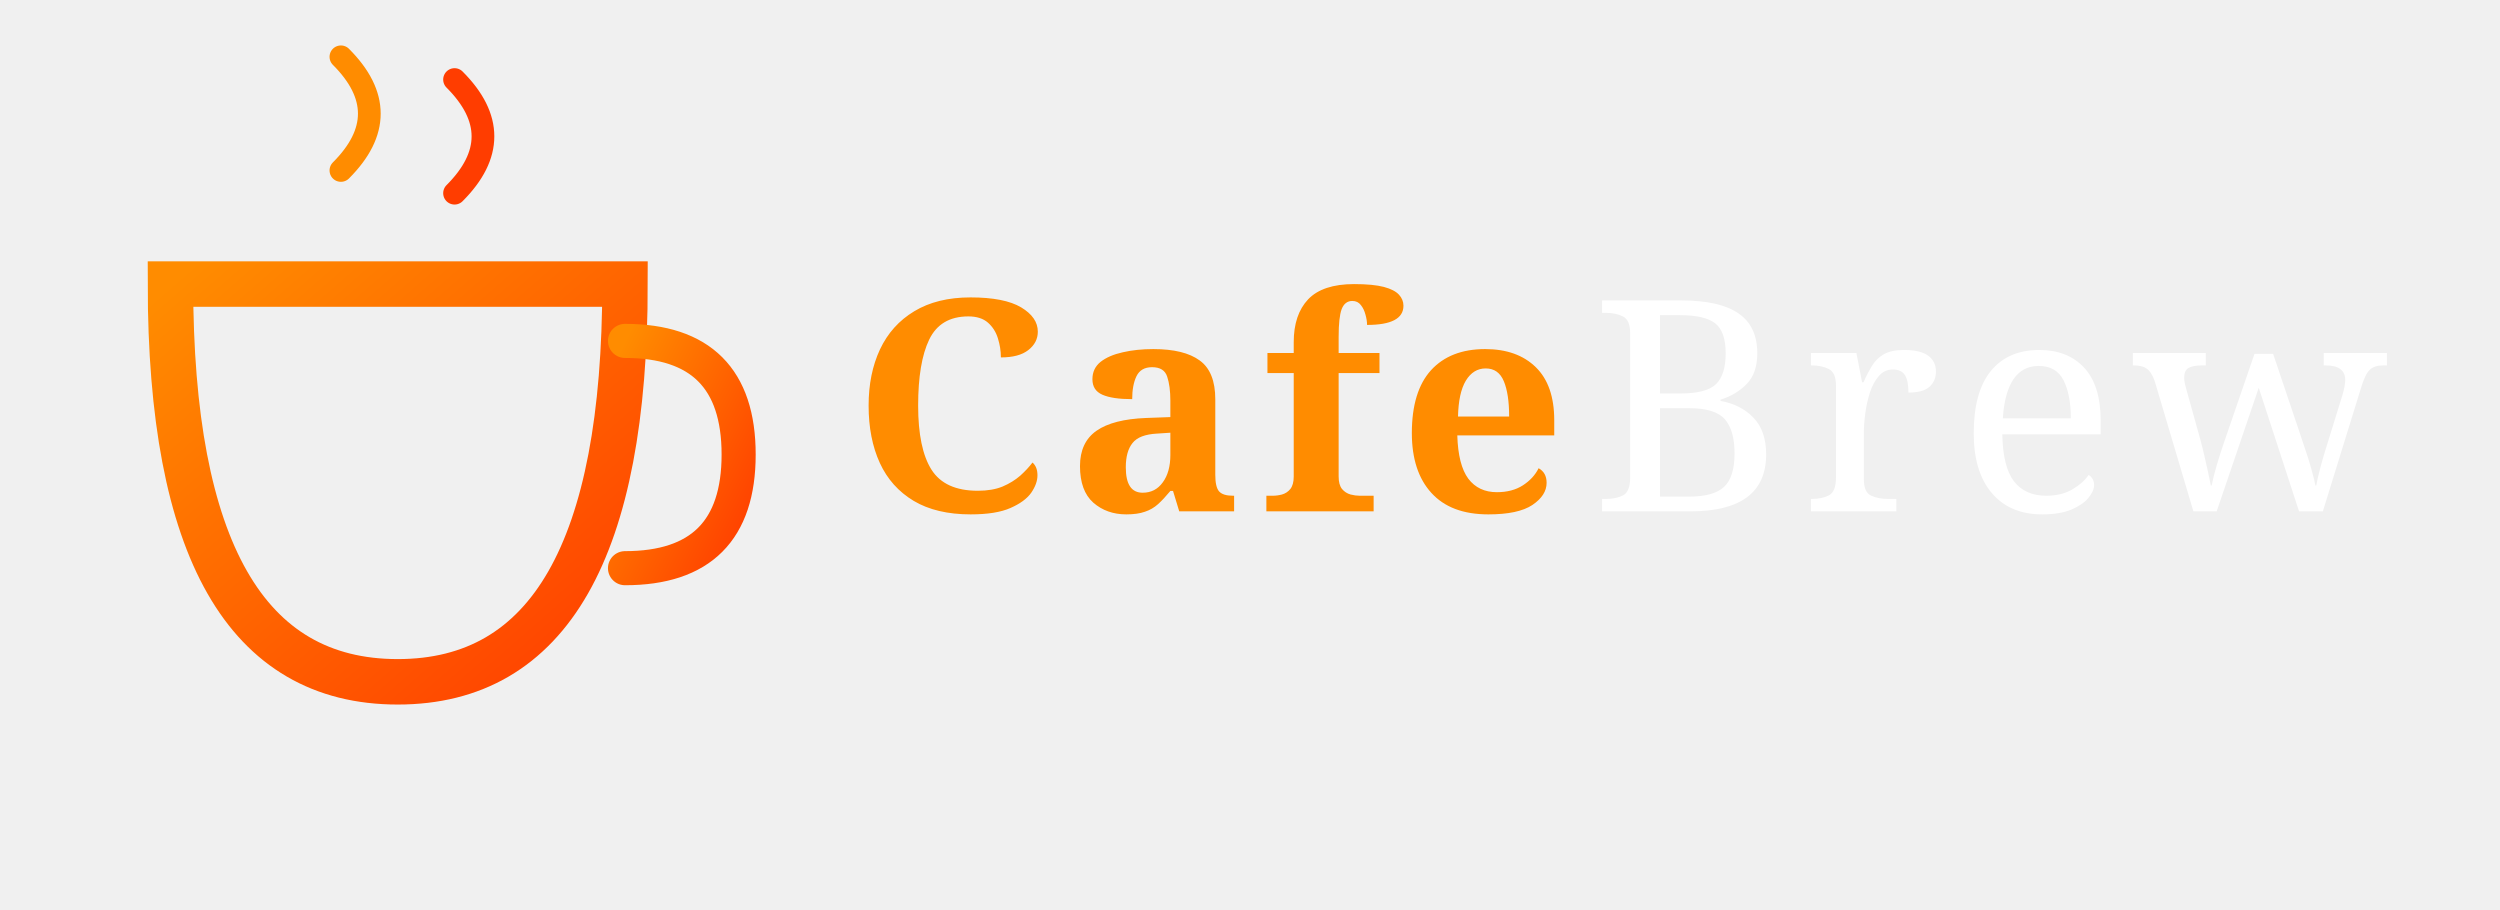
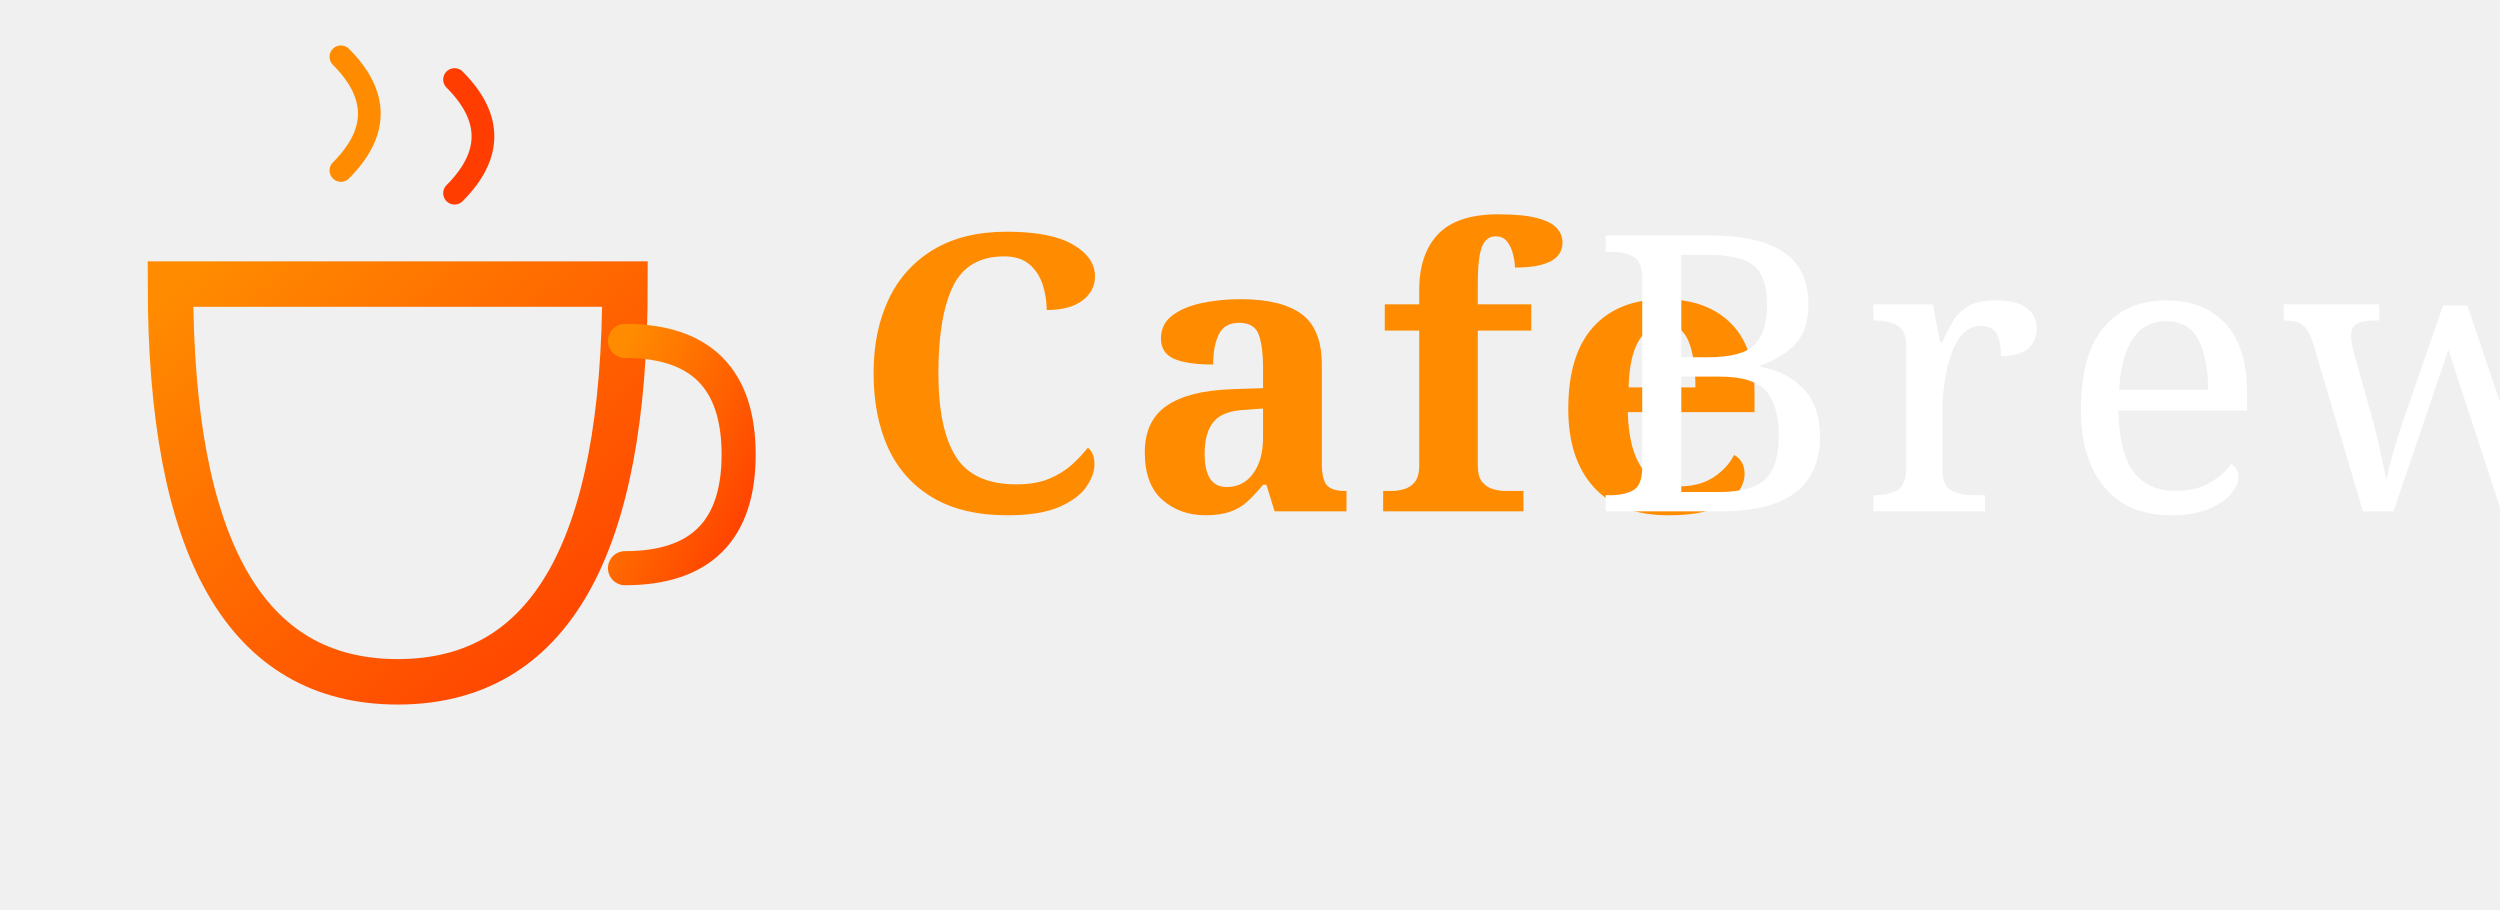
<svg xmlns="http://www.w3.org/2000/svg" viewBox="0 0 220 80" width="220" height="80">
  <defs>
    <linearGradient id="gradC" x1="0%" y1="0%" x2="100%" y2="100%">
      <stop offset="0%" stop-color="#FF8C00" />
      <stop offset="100%" stop-color="#FF3D00" />
    </linearGradient>
  </defs>
  <g transform="translate(10, 15)">
    <path d="M 5 10 Q 5 45, 25 45 Q 45 45, 45 10 Z" fill="none" stroke="url(#gradC)" stroke-width="4" stroke-linecap="round" />
    <path d="M 45 15 Q 55 15, 55 25 Q 55 35, 45 35" fill="none" stroke="url(#gradC)" stroke-width="3" stroke-linecap="round" />
    <path d="M 20 0 Q 25 -5, 20 -10" fill="none" stroke="#FF8C00" stroke-width="2" stroke-linecap="round" />
    <path d="M 30 2 Q 35 -3, 30 -8" fill="none" stroke="#FF3D00" stroke-width="2" stroke-linecap="round" />
  </g>
-   <text x="75" y="45" font-family="'Playfair Display', serif, sans-serif" font-size="26" font-weight="700" fill="#FF8C00" letter-spacing="1.5">Cafe</text>
-   <text x="140" y="45" font-family="'Playfair Display', serif, sans-serif" font-size="26" font-weight="400" fill="#FFFFFF" letter-spacing="1.5">Brew</text>
+   <text x="75" y="45" font-family="'Playfair Display', serif, sans-serif" font-size="34" font-weight="700" fill="#FF8C00" letter-spacing="1.5">Cafe</text>
+   <text x="140" y="45" font-family="'Playfair Display', serif, sans-serif" font-size="34" font-weight="400" fill="#FFFFFF" letter-spacing="1.5">Brew</text>
</svg>
